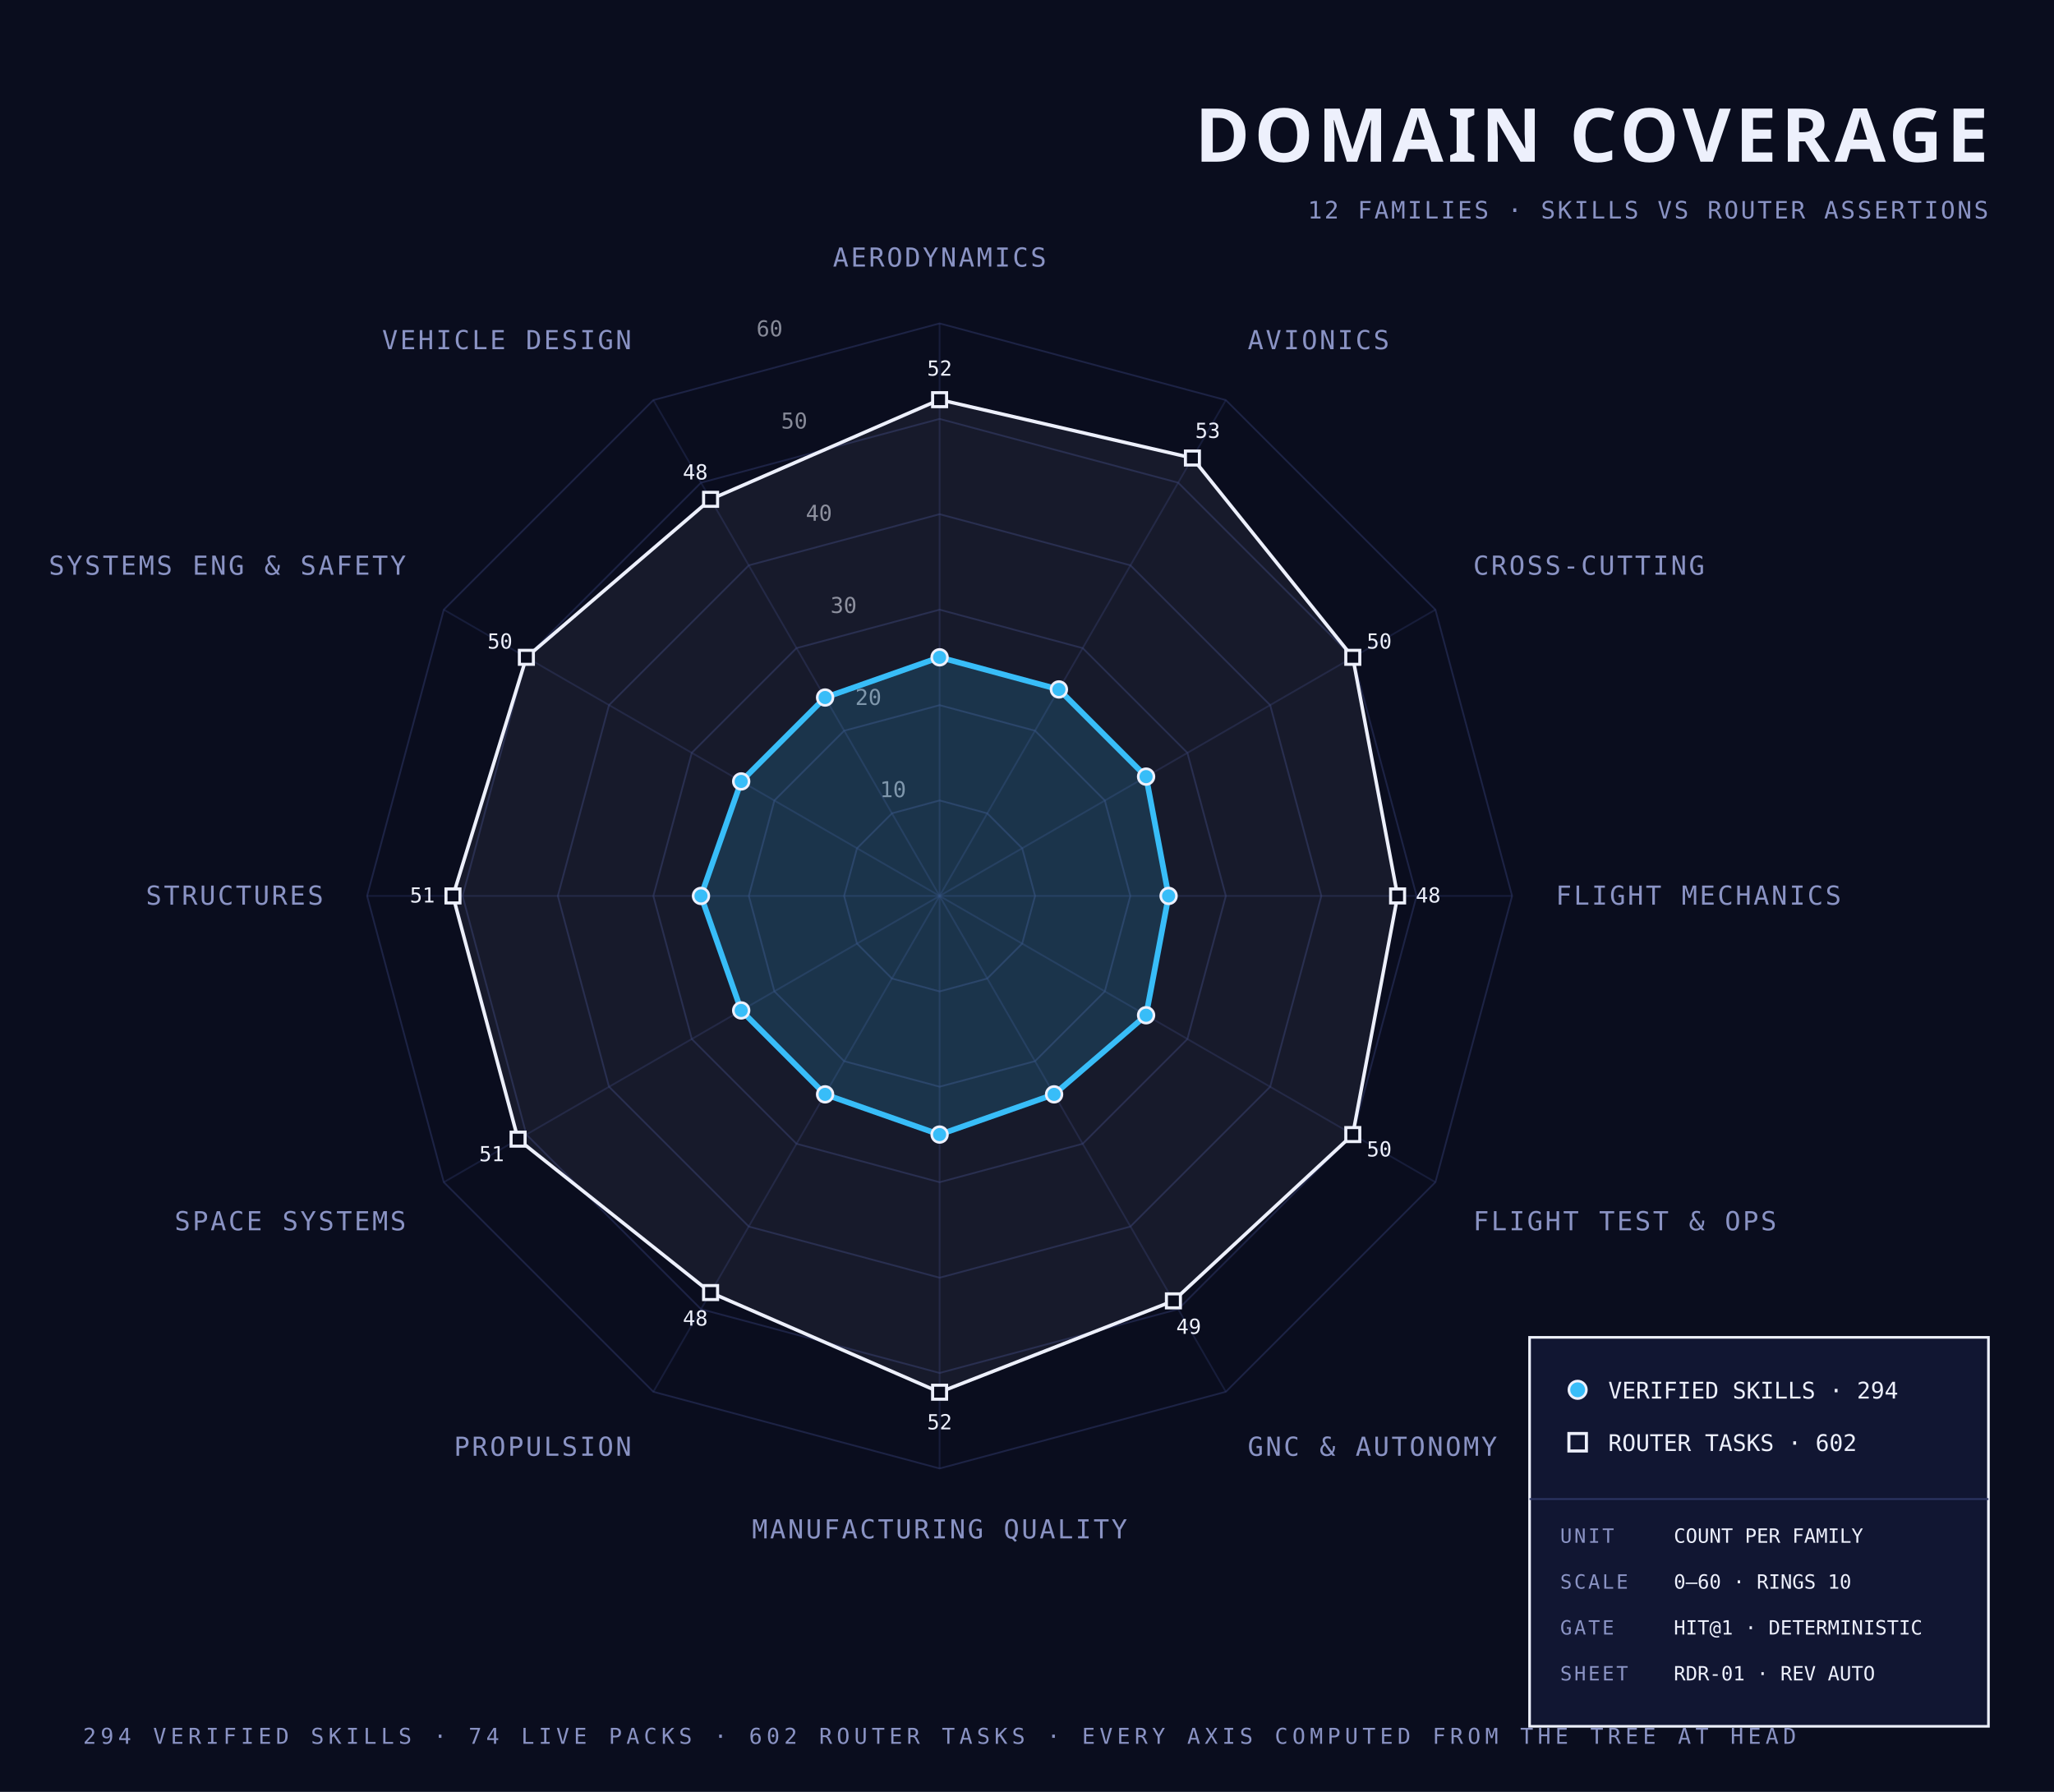
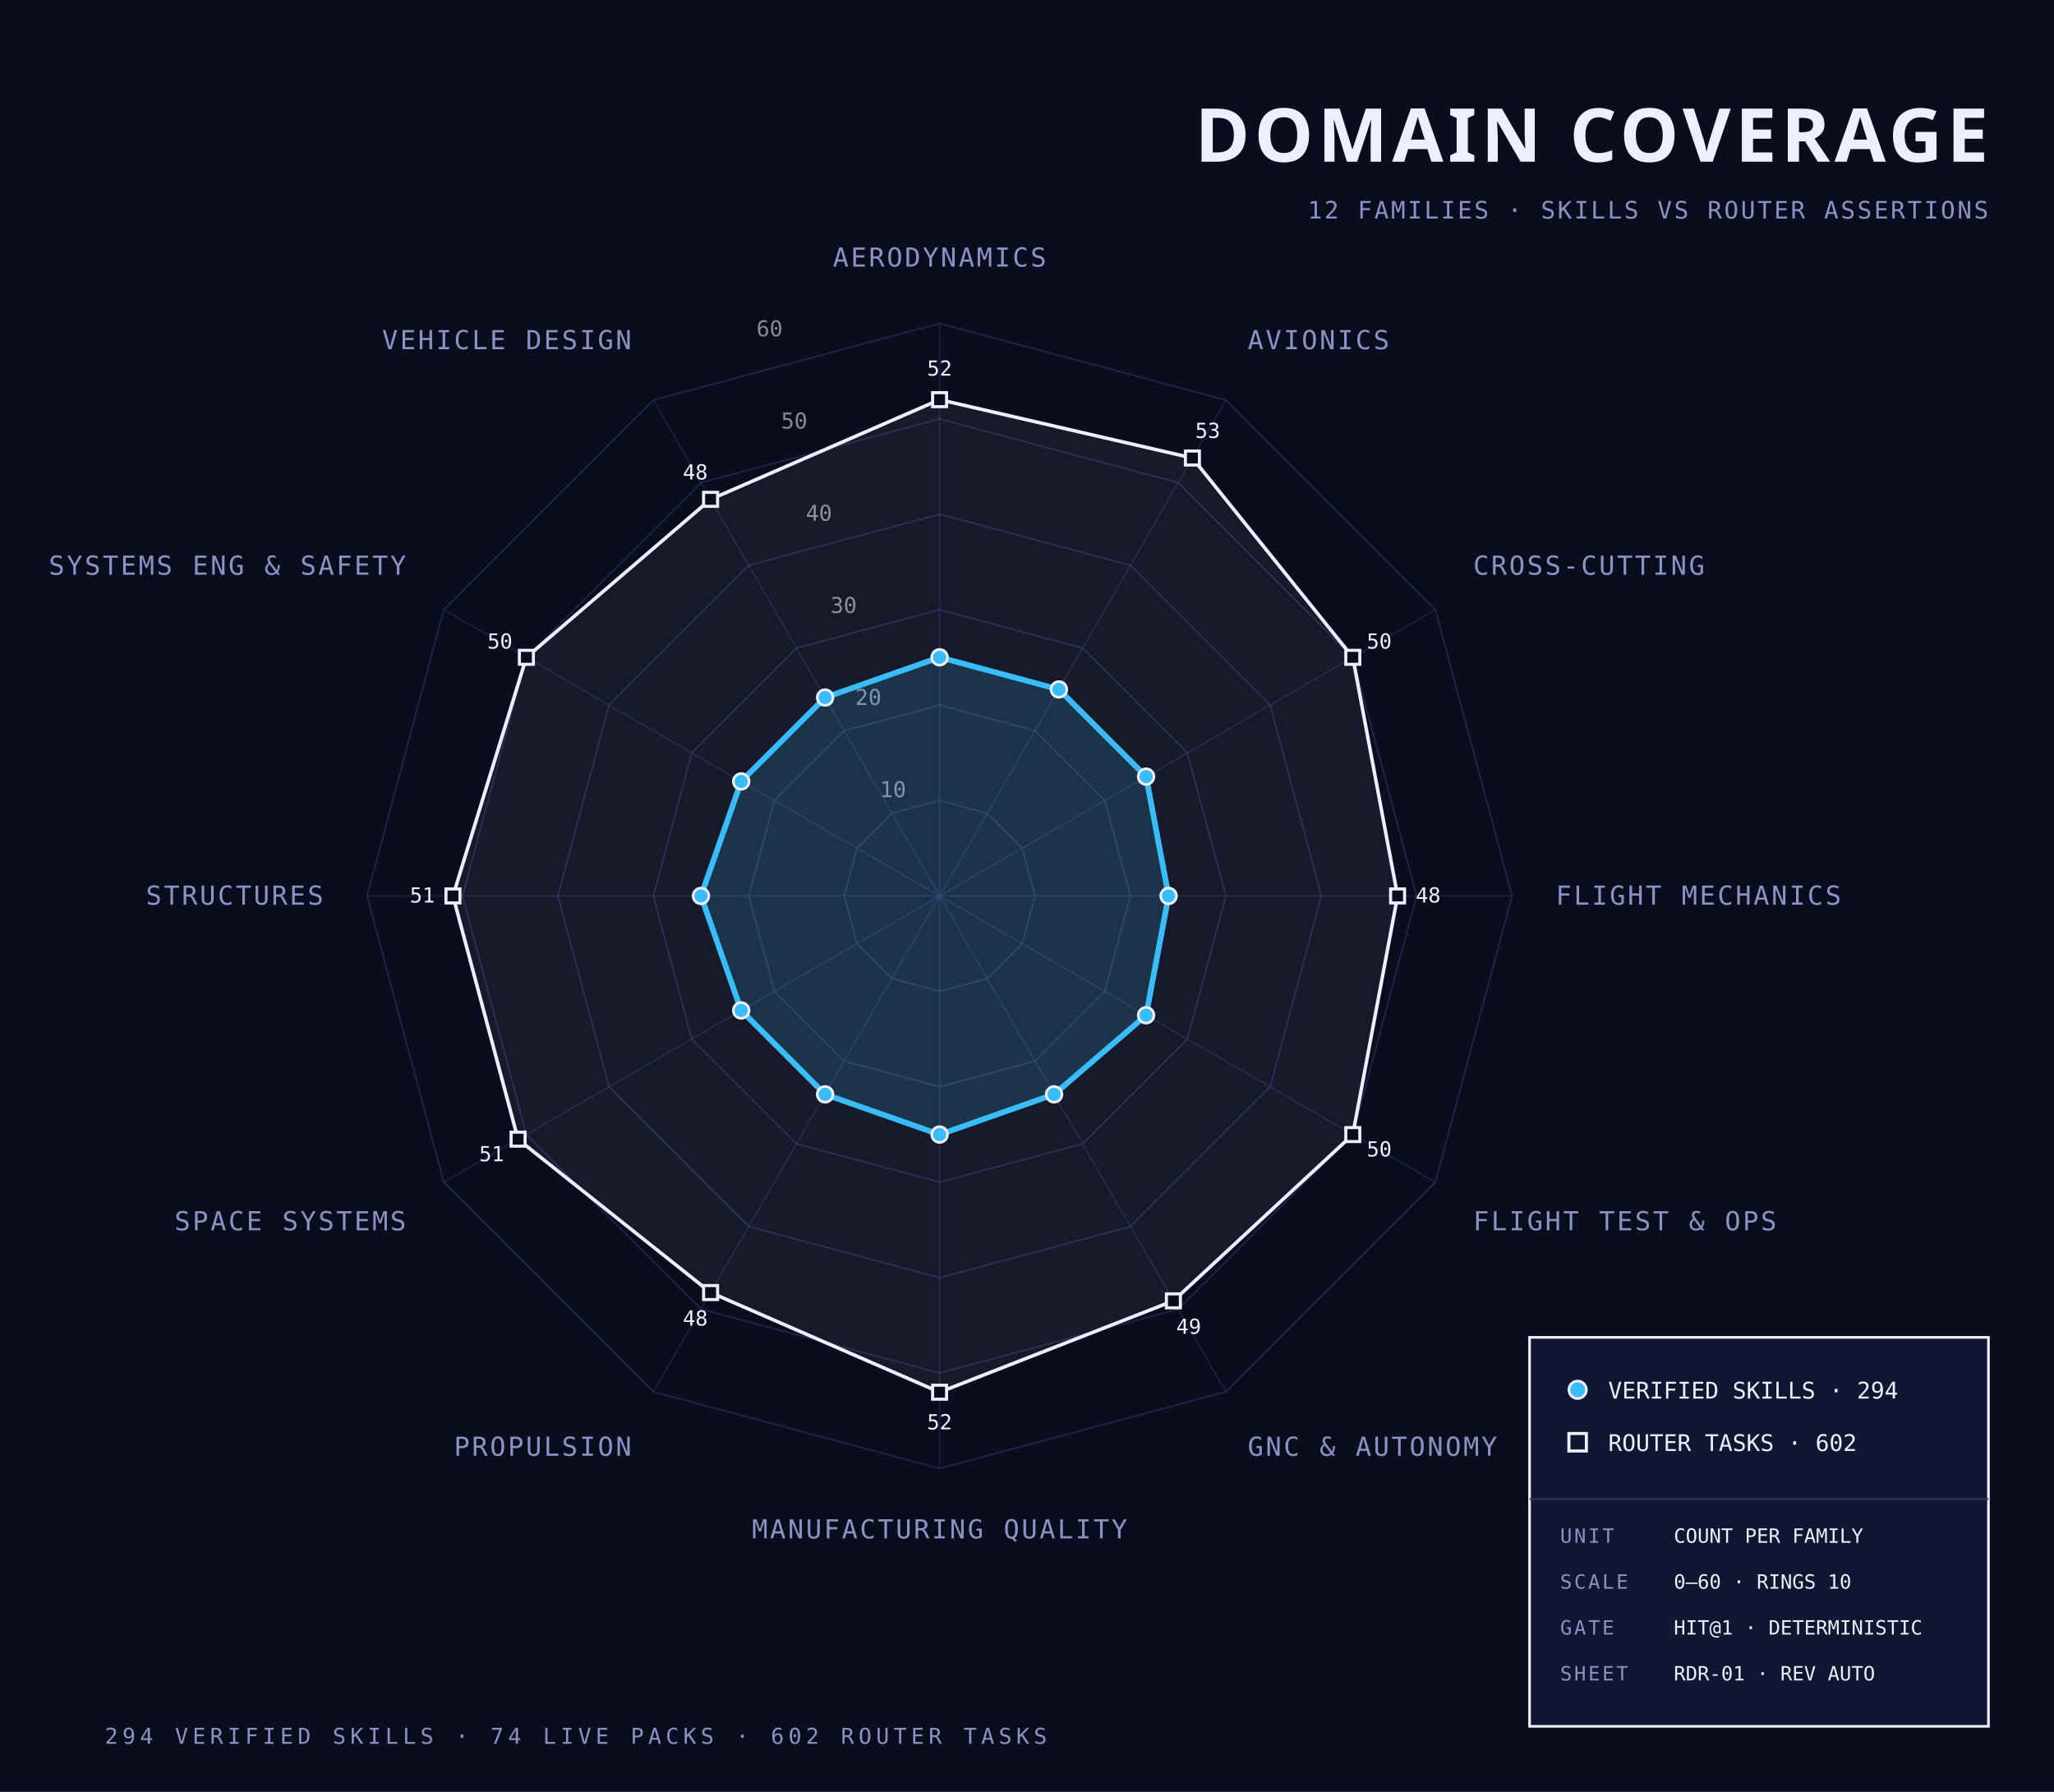
<svg xmlns="http://www.w3.org/2000/svg" width="940" height="820" viewBox="0 0 940 820">
  <style>
    .mono { font-family: "JetBrains Mono", "IBM Plex Mono", "Menlo", monospace; }
    .cond { font-family: "Barlow Condensed", "DIN Condensed", "Arial Narrow", sans-serif; font-weight: 700; text-transform: uppercase; }
    .serif { font-family: "Instrument Serif", Georgia, serif; font-style: italic; }
  </style>
  <rect width="940" height="820" fill="#0a0d1e" />
  <polygon points="430.0,366.3 451.8,372.2 467.8,388.2 473.7,410.0 467.8,431.8 451.8,447.8 430.0,453.7 408.2,447.8 392.2,431.8 386.3,410.0 392.2,388.2 408.2,372.2" fill="none" stroke="#2c3564" stroke-width="0.8" stroke-opacity="0.55" />
  <polygon points="430.0,322.7 473.7,334.4 505.6,366.3 517.3,410.0 505.6,453.7 473.7,485.6 430.0,497.3 386.3,485.6 354.4,453.7 342.7,410.0 354.4,366.3 386.3,334.4" fill="none" stroke="#2c3564" stroke-width="0.8" stroke-opacity="0.55" />
  <polygon points="430.0,279.0 495.5,296.6 543.4,344.5 561.0,410.0 543.4,475.5 495.5,523.4 430.0,541.0 364.5,523.4 316.6,475.5 299.0,410.0 316.6,344.5 364.5,296.6" fill="none" stroke="#2c3564" stroke-width="0.8" stroke-opacity="0.55" />
  <polygon points="430.0,235.3 517.3,258.7 581.3,322.7 604.7,410.0 581.3,497.3 517.3,561.3 430.0,584.7 342.7,561.3 278.7,497.3 255.3,410.0 278.7,322.7 342.7,258.7" fill="none" stroke="#2c3564" stroke-width="0.8" stroke-opacity="0.55" />
  <polygon points="430.0,191.7 539.2,220.9 619.1,300.8 648.3,410.0 619.1,519.2 539.2,599.1 430.0,628.3 320.8,599.1 240.9,519.2 211.7,410.0 240.9,300.8 320.8,220.9" fill="none" stroke="#2c3564" stroke-width="0.8" stroke-opacity="0.55" />
  <polygon points="430.0,148.0 561.0,183.1 656.9,279.0 692.0,410.0 656.9,541.0 561.0,636.9 430.0,672.0 299.0,636.9 203.1,541.0 168.0,410.0 203.1,279.0 299.0,183.1" fill="none" stroke="#2c3564" stroke-width="0.8" stroke-opacity="0.55" />
  <line x1="430" y1="410" x2="430.0" y2="148.0" stroke="#2c3564" stroke-width="0.8" stroke-opacity="0.4" />
  <line x1="430" y1="410" x2="561.0" y2="183.1" stroke="#2c3564" stroke-width="0.8" stroke-opacity="0.4" />
  <line x1="430" y1="410" x2="656.9" y2="279.0" stroke="#2c3564" stroke-width="0.8" stroke-opacity="0.4" />
  <line x1="430" y1="410" x2="692.0" y2="410.0" stroke="#2c3564" stroke-width="0.8" stroke-opacity="0.4" />
  <line x1="430" y1="410" x2="656.9" y2="541.0" stroke="#2c3564" stroke-width="0.8" stroke-opacity="0.4" />
  <line x1="430" y1="410" x2="561.0" y2="636.9" stroke="#2c3564" stroke-width="0.8" stroke-opacity="0.4" />
  <line x1="430" y1="410" x2="430.0" y2="672.0" stroke="#2c3564" stroke-width="0.8" stroke-opacity="0.4" />
  <line x1="430" y1="410" x2="299.0" y2="636.9" stroke="#2c3564" stroke-width="0.8" stroke-opacity="0.4" />
  <line x1="430" y1="410" x2="203.1" y2="541.0" stroke="#2c3564" stroke-width="0.8" stroke-opacity="0.4" />
  <line x1="430" y1="410" x2="168.0" y2="410.0" stroke="#2c3564" stroke-width="0.8" stroke-opacity="0.4" />
  <line x1="430" y1="410" x2="203.1" y2="279.0" stroke="#2c3564" stroke-width="0.8" stroke-opacity="0.4" />
  <line x1="430" y1="410" x2="299.0" y2="183.1" stroke="#2c3564" stroke-width="0.8" stroke-opacity="0.4" />
  <text class="mono" x="414.7" y="364.8" text-anchor="end" font-size="10" fill="#edf0fc" opacity="0.55">10</text>
  <text class="mono" x="403.4" y="322.6" text-anchor="end" font-size="10" fill="#edf0fc" opacity="0.55">20</text>
  <text class="mono" x="392.1" y="280.5" text-anchor="end" font-size="10" fill="#edf0fc" opacity="0.55">30</text>
  <text class="mono" x="380.8" y="238.3" text-anchor="end" font-size="10" fill="#edf0fc" opacity="0.55">40</text>
  <text class="mono" x="369.5" y="196.1" text-anchor="end" font-size="10" fill="#edf0fc" opacity="0.55">50</text>
  <text class="mono" x="358.2" y="153.9" text-anchor="end" font-size="10" fill="#edf0fc" opacity="0.55">60</text>
  <text class="mono" x="430.0" y="122.0" text-anchor="middle" font-size="12" fill="#8a93c4" letter-spacing="1">AERODYNAMICS</text>
  <text class="mono" x="571.0" y="159.8" text-anchor="start" font-size="12" fill="#8a93c4" letter-spacing="1">AVIONICS</text>
  <text class="mono" x="674.2" y="263.0" text-anchor="start" font-size="12" fill="#8a93c4" letter-spacing="1">CROSS-CUTTING</text>
  <text class="mono" x="712.0" y="414.0" text-anchor="start" font-size="12" fill="#8a93c4" letter-spacing="1">FLIGHT MECHANICS</text>
  <text class="mono" x="674.2" y="563.0" text-anchor="start" font-size="12" fill="#8a93c4" letter-spacing="1">FLIGHT TEST &amp; OPS</text>
  <text class="mono" x="571.0" y="666.2" text-anchor="start" font-size="12" fill="#8a93c4" letter-spacing="1">GNC &amp; AUTONOMY</text>
  <text class="mono" x="430.0" y="704.0" text-anchor="middle" font-size="12" fill="#8a93c4" letter-spacing="1">MANUFACTURING QUALITY</text>
  <text class="mono" x="289.0" y="666.2" text-anchor="end" font-size="12" fill="#8a93c4" letter-spacing="1">PROPULSION</text>
  <text class="mono" x="185.8" y="563.0" text-anchor="end" font-size="12" fill="#8a93c4" letter-spacing="1">SPACE SYSTEMS</text>
  <text class="mono" x="148.0" y="414.0" text-anchor="end" font-size="12" fill="#8a93c4" letter-spacing="1">STRUCTURES</text>
  <text class="mono" x="185.8" y="263.0" text-anchor="end" font-size="12" fill="#8a93c4" letter-spacing="1">SYSTEMS ENG &amp; SAFETY</text>
  <text class="mono" x="289.0" y="159.8" text-anchor="end" font-size="12" fill="#8a93c4" letter-spacing="1">VEHICLE DESIGN</text>
  <polygon points="430.0,182.9 545.7,209.6 619.1,300.8 639.6,410.0 619.1,519.2 537.0,595.3 430.0,637.1 325.2,591.5 237.1,521.4 207.3,410.0 240.9,300.8 325.2,228.5" fill="#edf0fc" fill-opacity="0.06" stroke="#edf0fc" stroke-width="1.6" />
  <rect x="426.8" y="179.7" width="6.4" height="6.4" fill="#0a0d1e" stroke="#edf0fc" stroke-width="1.4" />
  <rect x="542.5" y="206.4" width="6.4" height="6.4" fill="#0a0d1e" stroke="#edf0fc" stroke-width="1.4" />
  <rect x="615.9" y="297.6" width="6.4" height="6.4" fill="#0a0d1e" stroke="#edf0fc" stroke-width="1.4" />
  <rect x="636.4" y="406.8" width="6.4" height="6.4" fill="#0a0d1e" stroke="#edf0fc" stroke-width="1.4" />
  <rect x="615.9" y="516.0" width="6.4" height="6.4" fill="#0a0d1e" stroke="#edf0fc" stroke-width="1.4" />
  <rect x="533.8" y="592.1" width="6.4" height="6.4" fill="#0a0d1e" stroke="#edf0fc" stroke-width="1.4" />
  <rect x="426.8" y="633.9" width="6.4" height="6.4" fill="#0a0d1e" stroke="#edf0fc" stroke-width="1.4" />
  <rect x="322.0" y="588.3" width="6.4" height="6.4" fill="#0a0d1e" stroke="#edf0fc" stroke-width="1.4" />
  <rect x="233.9" y="518.1" width="6.4" height="6.4" fill="#0a0d1e" stroke="#edf0fc" stroke-width="1.4" />
  <rect x="204.1" y="406.8" width="6.4" height="6.4" fill="#0a0d1e" stroke="#edf0fc" stroke-width="1.4" />
  <rect x="237.7" y="297.6" width="6.4" height="6.4" fill="#0a0d1e" stroke="#edf0fc" stroke-width="1.4" />
  <rect x="322.0" y="225.3" width="6.4" height="6.4" fill="#0a0d1e" stroke="#edf0fc" stroke-width="1.4" />
  <polygon points="430.0,300.8 484.6,315.5 524.5,355.4 534.8,410.0 524.5,464.6 482.4,500.8 430.0,519.2 377.6,500.8 339.2,462.4 320.8,410.0 339.2,357.6 377.6,319.2" fill="#38bdf8" fill-opacity="0.16" stroke="#38bdf8" stroke-width="2.6" />
  <circle cx="430.0" cy="300.8" r="3.6" fill="#38bdf8" stroke="#edf0fc" stroke-width="1.2" />
  <circle cx="484.6" cy="315.5" r="3.6" fill="#38bdf8" stroke="#edf0fc" stroke-width="1.2" />
  <circle cx="524.5" cy="355.4" r="3.6" fill="#38bdf8" stroke="#edf0fc" stroke-width="1.2" />
  <circle cx="534.8" cy="410.0" r="3.6" fill="#38bdf8" stroke="#edf0fc" stroke-width="1.2" />
  <circle cx="524.5" cy="464.6" r="3.6" fill="#38bdf8" stroke="#edf0fc" stroke-width="1.2" />
  <circle cx="482.4" cy="500.8" r="3.6" fill="#38bdf8" stroke="#edf0fc" stroke-width="1.2" />
  <circle cx="430.0" cy="519.2" r="3.6" fill="#38bdf8" stroke="#edf0fc" stroke-width="1.2" />
  <circle cx="377.6" cy="500.8" r="3.6" fill="#38bdf8" stroke="#edf0fc" stroke-width="1.2" />
  <circle cx="339.2" cy="462.4" r="3.6" fill="#38bdf8" stroke="#edf0fc" stroke-width="1.2" />
  <circle cx="320.8" cy="410.0" r="3.6" fill="#38bdf8" stroke="#edf0fc" stroke-width="1.2" />
  <circle cx="339.2" cy="357.6" r="3.6" fill="#38bdf8" stroke="#edf0fc" stroke-width="1.2" />
  <circle cx="377.6" cy="319.2" r="3.6" fill="#38bdf8" stroke="#edf0fc" stroke-width="1.2" />
  <text class="mono" x="430.0" y="171.9" text-anchor="middle" font-size="9.5" fill="#edf0fc">52</text>
  <text class="mono" x="552.7" y="200.4" text-anchor="middle" font-size="9.5" fill="#edf0fc">53</text>
  <text class="mono" x="631.2" y="296.8" text-anchor="middle" font-size="9.5" fill="#edf0fc">50</text>
  <text class="mono" x="653.6" y="413.0" text-anchor="middle" font-size="9.5" fill="#edf0fc">48</text>
  <text class="mono" x="631.2" y="529.2" text-anchor="middle" font-size="9.5" fill="#edf0fc">50</text>
  <text class="mono" x="544.0" y="610.4" text-anchor="middle" font-size="9.5" fill="#edf0fc">49</text>
  <text class="mono" x="430.0" y="654.1" text-anchor="middle" font-size="9.5" fill="#edf0fc">52</text>
  <text class="mono" x="318.2" y="606.6" text-anchor="middle" font-size="9.5" fill="#edf0fc">48</text>
  <text class="mono" x="225.0" y="531.4" text-anchor="middle" font-size="9.5" fill="#edf0fc">51</text>
  <text class="mono" x="193.3" y="413.0" text-anchor="middle" font-size="9.5" fill="#edf0fc">51</text>
  <text class="mono" x="228.8" y="296.8" text-anchor="middle" font-size="9.5" fill="#edf0fc">50</text>
  <text class="mono" x="318.2" y="219.4" text-anchor="middle" font-size="9.5" fill="#edf0fc">48</text>
  <text class="cond" x="910.0" y="74.0" text-anchor="end" font-size="34" fill="#edf0fc" letter-spacing="2">DOMAIN COVERAGE</text>
  <text class="mono" x="910.0" y="100.0" text-anchor="end" font-size="11" fill="#8a93c4" letter-spacing="1">12 FAMILIES · SKILLS VS ROUTER ASSERTIONS</text>
  <rect x="700" y="612" width="210" height="178" fill="#111632" stroke="#edf0fc" stroke-width="1.2" />
  <line x1="700" y1="686" x2="910" y2="686" stroke="#2c3564" stroke-width="0.8" />
  <circle cx="722" cy="636" r="4" fill="#38bdf8" stroke="#edf0fc" stroke-width="1.2" />
  <text class="mono" x="736.0" y="640.0" text-anchor="start" font-size="10.5" fill="#edf0fc">VERIFIED SKILLS · 294</text>
  <rect x="718" y="656" width="8" height="8" fill="none" stroke="#edf0fc" stroke-width="1.4" />
  <text class="mono" x="736.0" y="664.0" text-anchor="start" font-size="10.5" fill="#edf0fc">ROUTER TASKS · 602</text>
  <text class="mono" x="714.0" y="706.0" text-anchor="start" font-size="9" fill="#8a93c4" letter-spacing="1">UNIT</text>
  <text class="mono" x="766.0" y="706.0" text-anchor="start" font-size="9" fill="#edf0fc">COUNT PER FAMILY</text>
  <text class="mono" x="714.0" y="727.0" text-anchor="start" font-size="9" fill="#8a93c4" letter-spacing="1">SCALE</text>
  <text class="mono" x="766.0" y="727.0" text-anchor="start" font-size="9" fill="#edf0fc">0–60 · RINGS 10</text>
  <text class="mono" x="714.0" y="748.0" text-anchor="start" font-size="9" fill="#8a93c4" letter-spacing="1">GATE</text>
  <text class="mono" x="766.0" y="748.0" text-anchor="start" font-size="9" fill="#edf0fc">HIT@1 · DETERMINISTIC</text>
  <text class="mono" x="714.0" y="769.0" text-anchor="start" font-size="9" fill="#8a93c4" letter-spacing="1">SHEET</text>
  <text class="mono" x="766.0" y="769.0" text-anchor="start" font-size="9" fill="#edf0fc">RDR-01 · REV AUTO</text>
-   <text class="mono" x="430.0" y="798.0" text-anchor="middle" font-size="10" fill="#8a93c4" letter-spacing="2">294 VERIFIED SKILLS · 74 LIVE PACKS · 602 ROUTER TASKS · EVERY AXIS COMPUTED FROM THE TREE AT HEAD</text>
+   <text class="mono" x="48.0" y="798.0" text-anchor="start" font-size="10" fill="#8a93c4" letter-spacing="2">294 VERIFIED SKILLS · 74 LIVE PACKS · 602 ROUTER TASKS</text>
</svg>
